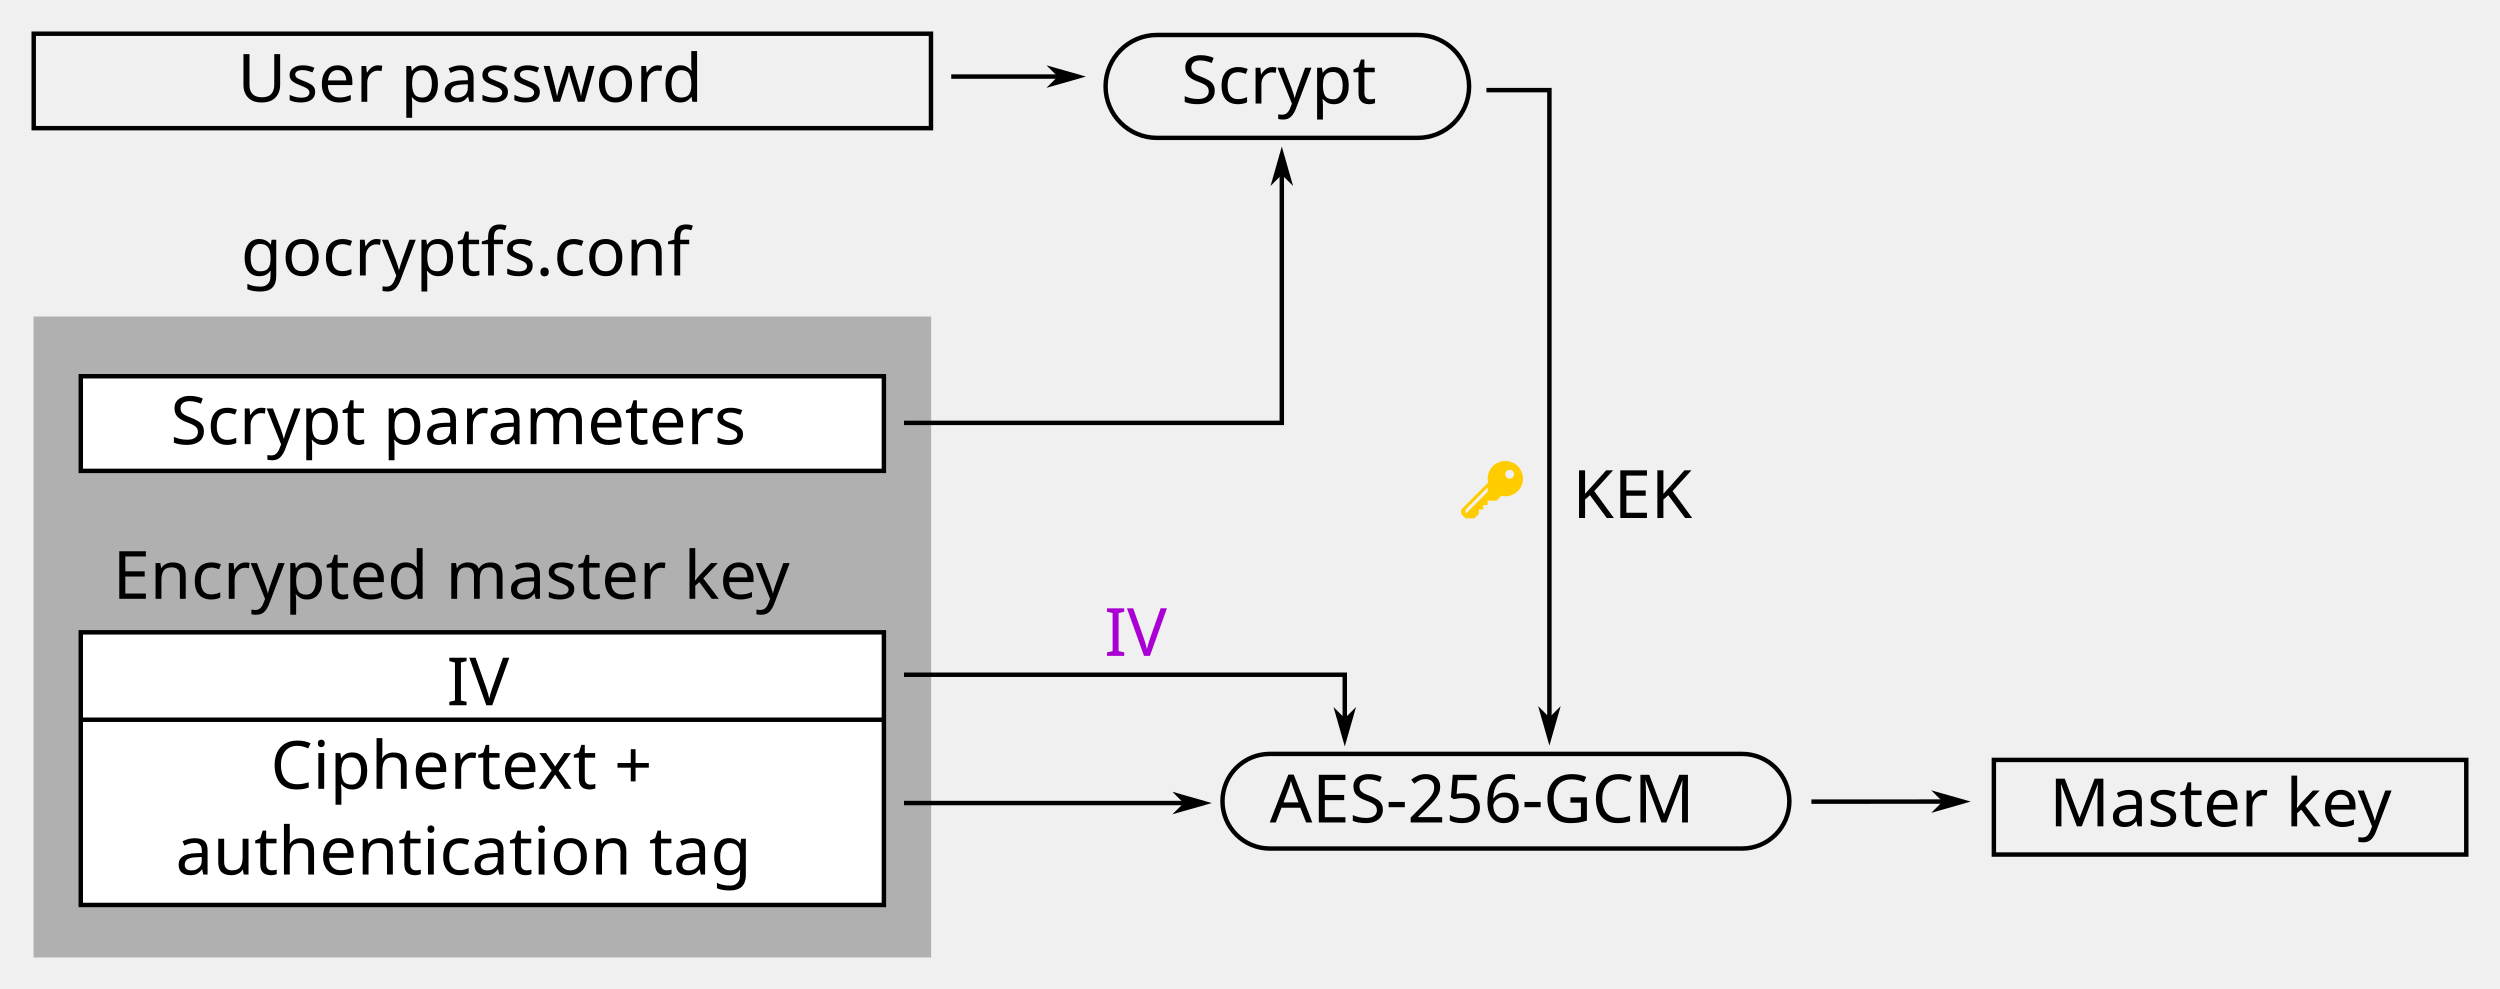
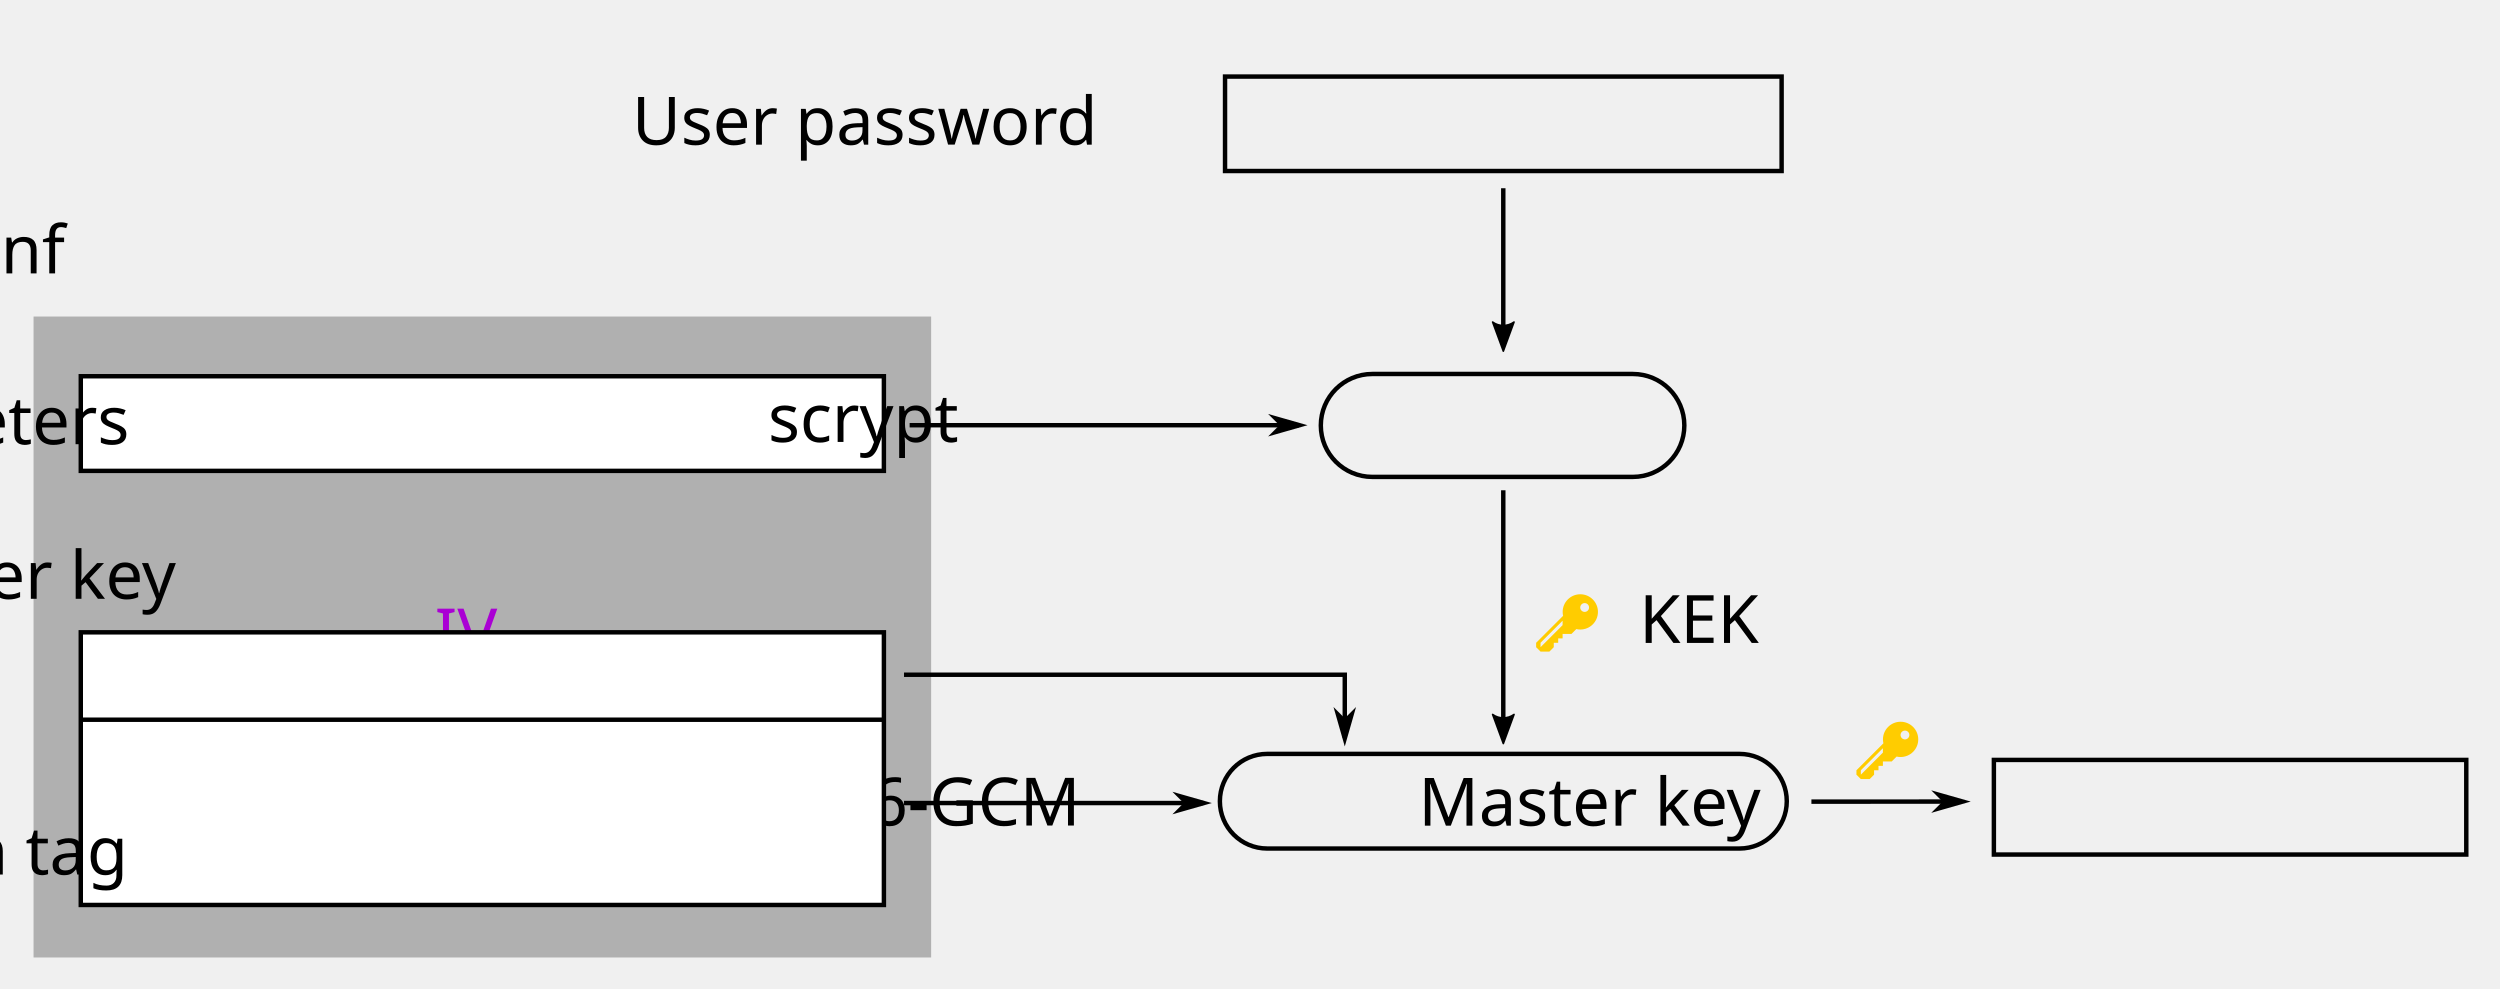
<svg xmlns="http://www.w3.org/2000/svg" width="158.817mm" height="62.826mm" viewBox="0 0 562.737 222.613" id="svg2" version="1.1">
  <defs id="defs4">
+     <marker orient="auto" refY="0.0" refX="0.0" id="marker4786" style="overflow:visible;">
+       <path id="path4512" d="M 0.0,0.0 L 5.0,-5.0 L -12.5,0.0 L 5.0,5.0 L 0.0,0.0 z " style="fill-rule:evenodd;stroke:#000000;stroke-width:1pt;stroke-opacity:0.996;fill:#000000;fill-opacity:1" transform="scale(0.4) rotate(180) translate(10,0)" />
+     </marker>
+     <marker orient="auto" refY="0.0" refX="0.0" id="marker4779" style="overflow:visible;">
+       <path id="path4777" style="fill-rule:evenodd;stroke-width:0.625;stroke-linejoin:round;stroke:#000000;stroke-opacity:0.996;fill:#000000;fill-opacity:1" d="M 8.719,4.034 L -2.207,0.016 L 8.719,-4.002 C 6.973,-1.63 6.983,1.616 8.719,4.034 z " transform="scale(0.6) rotate(180) translate(0,0)" />
+     </marker>
+     <marker orient="auto" refY="0.0" refX="0.0" id="Arrow2Mend" style="overflow:visible;">
+       <path id="path4530" style="fill-rule:evenodd;stroke-width:0.625;stroke-linejoin:round;stroke:#000000;stroke-opacity:0.996;fill:#000000;fill-opacity:1" d="M 8.719,4.034 L -2.207,0.016 L 8.719,-4.002 C 6.973,-1.63 6.983,1.616 8.719,4.034 z " transform="scale(0.6) rotate(180) translate(0,0)" />
+     </marker>
+     <marker orient="auto" refY="0.0" refX="0.0" id="Arrow1Lend" style="overflow:visible;">
+       <path id="path4506" d="M 0.0,0.0 L 5.0,-5.0 L -12.5,0.0 L 5.0,5.0 L 0.0,0.0 z " style="fill-rule:evenodd;stroke:#000000;stroke-width:1pt;stroke-opacity:0.996;fill:#000000;fill-opacity:1" transform="scale(0.8) rotate(180) translate(12.5,0)" />
+     </marker>
+     <marker orient="auto" refY="0.0" refX="0.0" id="marker4771" style="overflow:visible;">
+       <path id="path4769" style="fill-rule:evenodd;stroke-width:0.625;stroke-linejoin:round;stroke:#000000;stroke-opacity:0.996;fill:#000000;fill-opacity:1" d="M 8.719,4.034 L -2.207,0.016 L 8.719,-4.002 C 6.973,-1.63 6.983,1.616 8.719,4.034 z " transform="scale(0.3) rotate(180) translate(-2.3,0)" />
+     </marker>
+     <marker orient="auto" refY="0.0" refX="0.0" id="Arrow1Send" style="overflow:visible;">
+       <path id="path4518" d="M 0.0,0.0 L 5.0,-5.0 L -12.5,0.0 L 5.0,5.0 L 0.0,0.0 z " style="fill-rule:evenodd;stroke:#000000;stroke-width:1pt;stroke-opacity:0.996;fill:#000000;fill-opacity:1" transform="scale(0.2) rotate(180) translate(6,0)" />
+     </marker>
+     <marker orient="auto" refY="0.0" refX="0.0" id="Arrow2Send" style="overflow:visible;">
+       <path id="path4536" style="fill-rule:evenodd;stroke-width:0.625;stroke-linejoin:round;stroke:#000000;stroke-opacity:0.996;fill:#000000;fill-opacity:1" d="M 8.719,4.034 L -2.207,0.016 L 8.719,-4.002 C 6.973,-1.63 6.983,1.616 8.719,4.034 z " transform="scale(0.3) rotate(180) translate(-2.3,0)" />
+     </marker>
+     <marker style="overflow:visible" id="marker4497" refX="0" refY="0" orient="auto">
+       <path transform="matrix(-0.4,0,0,-0.4,-4,0)" style="fill:#000000;fill-opacity:1;fill-rule:evenodd;stroke:#000000;stroke-width:1pt;stroke-opacity:1" d="M 0,0 5,-5 -12.5,0 5,5 0,0 Z" id="path4495" />
+     </marker>
    <marker style="overflow:visible" id="marker13890" refX="0" refY="0" orient="auto">
      <path transform="matrix(-0.4,0,0,-0.4,-4,0)" style="fill:#000000;fill-opacity:1;fill-rule:evenodd;stroke:#000000;stroke-width:1pt;stroke-opacity:1" d="M 0,0 5,-5 -12.5,0 5,5 0,0 Z" id="path13892" />
    </marker>
    <marker orient="auto" refY="0" refX="0" id="marker13078" style="overflow:visible">
      <path id="path13080" d="M 0,0 5,-5 -12.5,0 5,5 0,0 Z" style="fill:#000000;fill-opacity:1;fill-rule:evenodd;stroke:#000000;stroke-width:1pt;stroke-opacity:1" transform="matrix(-0.4,0,0,-0.4,-4,0)" />
-     </marker>
-     <marker orient="auto" refY="0" refX="0" id="marker12104" style="overflow:visible">
-       <path id="path12106" d="M 0,0 5,-5 -12.5,0 5,5 0,0 Z" style="fill:#000000;fill-opacity:1;fill-rule:evenodd;stroke:#000000;stroke-width:1pt;stroke-opacity:1" transform="matrix(-0.4,0,0,-0.4,-4,0)" />
    </marker>
    <marker style="overflow:visible" id="marker11348" refX="0" refY="0" orient="auto">
      <path transform="matrix(-0.4,0,0,-0.4,-4,0)" style="fill:#000000;fill-opacity:1;fill-rule:evenodd;stroke:#000000;stroke-width:1pt;stroke-opacity:1" d="M 0,0 5,-5 -12.5,0 5,5 0,0 Z" id="path11350" />
    </marker>
    <marker orient="auto" refY="0" refX="0" id="Arrow1Mend" style="overflow:visible">
      <path id="path4311" d="M 0,0 5,-5 -12.5,0 5,5 0,0 Z" style="fill:#000000;fill-opacity:1;fill-rule:evenodd;stroke:#000000;stroke-width:1pt;stroke-opacity:1" transform="matrix(-0.4,0,0,-0.4,-4,0)" />
    </marker>
    <marker orient="auto" refY="0" refX="0" id="Arrow1Mend-9" style="overflow:visible">
      <path id="path4311-4" d="M 0,0 5,-5 -12.5,0 5,5 0,0 Z" style="fill:#000000;fill-opacity:1;fill-rule:evenodd;stroke:#000000;stroke-width:1pt;stroke-opacity:1" transform="matrix(-0.4,0,0,-0.4,-4,0)" />
    </marker>
    <marker orient="auto" refY="0" refX="0" id="Arrow1Mend-6" style="overflow:visible">
      <path id="path4311-6" d="M 0,0 5,-5 -12.5,0 5,5 0,0 Z" style="fill:#000000;fill-opacity:1;fill-rule:evenodd;stroke:#000000;stroke-width:1pt;stroke-opacity:1" transform="matrix(-0.4,0,0,-0.4,-4,0)" />
    </marker>
  </defs>
  <g id="layer1" transform="translate(-16.19607,70.38509)">
    <rect style="opacity:1;fill:#b0b0b0;fill-opacity:1;stroke:none;stroke-width:1;stroke-miterlimit:4;stroke-dasharray:none;stroke-dashoffset:0;stroke-opacity:1" id="rect4273" width="202.043" height="144.274" x="23.746" y="0.867" />
    <rect style="opacity:1;fill:#ffffff;fill-opacity:1;stroke:#000000;stroke-width:1;stroke-miterlimit:4;stroke-dasharray:none;stroke-dashoffset:0;stroke-opacity:1" id="rect4269" width="180.775" height="21.301" x="34.379" y="14.306" />
-     <text xml:space="preserve" style="font-style:normal;font-variant:normal;font-weight:bold;font-stretch:normal;font-size:90.104px;line-height:125%;font-family:Arial;-inkscape-font-specification:'Arial Bold';letter-spacing:67.728px;word-spacing:0px;fill:#000000;fill-opacity:1;stroke:none;stroke-width:1px;stroke-linecap:butt;stroke-linejoin:miter;stroke-opacity:1" x="70.482" y="-8.37" id="text4155" transform="scale(0.9992174,1.000783)">
-       <tspan id="tspan4157" x="70.482" y="-8.37" style="font-style:normal;font-variant:normal;font-weight:normal;font-stretch:normal;font-size:15.017px;font-family:sans-serif;-inkscape-font-specification:sans-serif;letter-spacing:0px">gocryptfs.conf</tspan>
+     <text xml:space="preserve" style="font-style:normal;font-variant:normal;font-weight:bold;font-stretch:normal;line-height:0%;font-family:Arial;-inkscape-font-specification:'Arial Bold';text-align:center;letter-spacing:67.728px;word-spacing:0px;text-anchor:middle;fill:#000000;fill-opacity:1;stroke:none;stroke-width:1px;stroke-linecap:butt;stroke-linejoin:miter;stroke-opacity:1" x="124.036" y="-8.844" id="text4155" transform="scale(0.9992174,1.000783)">
+       <tspan id="tspan4157" x="124.036" y="-8.844" style="font-style:normal;font-variant:normal;font-weight:normal;font-stretch:normal;font-size:15.017px;line-height:1.25;font-family:sans-serif;-inkscape-font-specification:sans-serif;text-align:center;letter-spacing:0px;text-anchor:middle">gocryptfs.conf</tspan>
    </text>
-     <text xml:space="preserve" style="font-style:normal;font-variant:normal;font-weight:bold;font-stretch:normal;font-size:90.104px;line-height:125%;font-family:Arial;-inkscape-font-specification:'Arial Bold';letter-spacing:67.728px;word-spacing:0px;fill:#000000;fill-opacity:1;stroke:none;stroke-width:1px;stroke-linecap:butt;stroke-linejoin:miter;stroke-opacity:1" x="69.708" y="-47.438" id="text4155-8" transform="scale(0.9992174,1.000783)">
-       <tspan id="tspan4157-1" x="69.708" y="-47.438" style="font-style:normal;font-variant:normal;font-weight:normal;font-stretch:normal;font-size:15.017px;font-family:sans-serif;-inkscape-font-specification:sans-serif;letter-spacing:0px">User password</tspan>
+     <text xml:space="preserve" style="font-style:normal;font-variant:normal;font-weight:bold;font-stretch:normal;line-height:0%;font-family:Arial;-inkscape-font-specification:'Arial Bold';text-align:center;letter-spacing:67.728px;word-spacing:0px;text-anchor:middle;fill:#000000;fill-opacity:1;stroke:none;stroke-width:1px;stroke-linecap:butt;stroke-linejoin:miter;stroke-opacity:1" x="354.81" y="-37.796" id="text4155-8" transform="scale(0.9992174,1.000783)">
+       <tspan id="tspan4157-1" x="354.81" y="-37.796" style="font-style:normal;font-variant:normal;font-weight:normal;font-stretch:normal;font-size:15.017px;line-height:1.25;font-family:sans-serif;-inkscape-font-specification:sans-serif;text-align:center;letter-spacing:0px;text-anchor:middle">User password</tspan>
    </text>
-     <text xml:space="preserve" style="font-style:normal;font-variant:normal;font-weight:bold;font-stretch:normal;font-size:90.104px;line-height:125%;font-family:Arial;-inkscape-font-specification:'Arial Bold';letter-spacing:67.728px;word-spacing:0px;fill:#000000;fill-opacity:1;stroke:none;stroke-width:1px;stroke-linecap:butt;stroke-linejoin:miter;stroke-opacity:1" x="54.611" y="29.584" id="text4155-88-4" transform="scale(0.9992174,1.000783)">
-       <tspan id="tspan4157-9-8" x="54.611" y="29.584" style="font-style:normal;font-variant:normal;font-weight:normal;font-stretch:normal;font-size:15.017px;font-family:sans-serif;-inkscape-font-specification:sans-serif;letter-spacing:0px">Scrypt parameters</tspan>
+     <text xml:space="preserve" style="font-style:normal;font-variant:normal;font-weight:bold;font-stretch:normal;line-height:0%;font-family:Arial;-inkscape-font-specification:'Arial Bold';text-align:center;letter-spacing:67.728px;word-spacing:0px;text-anchor:middle;fill:#000000;fill-opacity:1;stroke:none;stroke-width:1px;stroke-linecap:butt;stroke-linejoin:miter;stroke-opacity:1" x="124.828" y="29.584" id="text4155-88-4" transform="scale(0.9992174,1.000783)">
+       <tspan id="tspan4157-9-8" x="124.828" y="29.584" style="font-style:normal;font-variant:normal;font-weight:normal;font-stretch:normal;font-size:15.017px;line-height:1.25;font-family:sans-serif;-inkscape-font-specification:sans-serif;text-align:center;letter-spacing:0px;text-anchor:middle">scrypt parameters</tspan>
    </text>
-     <rect style="opacity:1;fill:none;fill-opacity:1;stroke:#000000;stroke-width:1;stroke-miterlimit:4;stroke-dasharray:none;stroke-dashoffset:0;stroke-opacity:1" id="rect4271" width="201.969" height="21.26" x="23.783" y="-62.798" />
-     <rect style="opacity:1;fill:none;fill-opacity:1;stroke:#000000;stroke-width:1;stroke-miterlimit:4;stroke-dasharray:none;stroke-dashoffset:0;stroke-opacity:1" id="rect3336-9-4-2" width="81.826" height="23.165" x="265.056" y="-62.515" ry="11.582" />
-     <text xml:space="preserve" style="font-style:normal;font-variant:normal;font-weight:bold;font-stretch:normal;font-size:90.104px;line-height:125%;font-family:Arial;-inkscape-font-specification:'Arial Bold';letter-spacing:67.728px;word-spacing:0px;fill:#000000;fill-opacity:1;stroke:none;stroke-width:1px;stroke-linecap:butt;stroke-linejoin:miter;stroke-opacity:1" x="282.32" y="-47.05" id="text4155-6-5-7" transform="scale(0.9992174,1.000783)">
-       <tspan id="tspan4157-3-0-7" x="282.32" y="-47.05" style="font-style:normal;font-variant:normal;font-weight:normal;font-stretch:normal;font-size:15.017px;font-family:sans-serif;-inkscape-font-specification:sans-serif;letter-spacing:0px">Scrypt</tspan>
+     <rect style="opacity:1;fill:none;fill-opacity:1;stroke:#000000;stroke-width:1;stroke-miterlimit:4;stroke-dasharray:none;stroke-dashoffset:0;stroke-opacity:1" id="rect4271" width="125.284" height="21.26" x="291.945" y="-53.15" />
+     <rect style="opacity:1;fill:none;fill-opacity:1;stroke:#000000;stroke-width:1;stroke-miterlimit:4;stroke-dasharray:none;stroke-dashoffset:0;stroke-opacity:1" id="rect3336-9-4-2" width="81.826" height="23.165" x="313.505" y="13.798" ry="11.582" />
+     <text xml:space="preserve" style="font-style:normal;font-variant:normal;font-weight:bold;font-stretch:normal;line-height:0%;font-family:Arial;-inkscape-font-specification:'Arial Bold';text-align:center;letter-spacing:67.728px;word-spacing:0px;text-anchor:middle;fill:#000000;fill-opacity:1;stroke:none;stroke-width:1px;stroke-linecap:butt;stroke-linejoin:miter;stroke-opacity:1" x="354.472" y="29.071" id="text4155-6-5-7" transform="scale(0.9992174,1.000783)">
+       <tspan id="tspan4157-3-0-7" x="354.472" y="29.071" style="font-style:normal;font-variant:normal;font-weight:normal;font-stretch:normal;font-size:15.017px;line-height:1.25;font-family:sans-serif;-inkscape-font-specification:sans-serif;text-align:center;letter-spacing:0px;text-anchor:middle">scrypt</tspan>
    </text>
-     <rect style="opacity:1;fill:none;fill-opacity:1;stroke:#000000;stroke-width:1;stroke-miterlimit:4;stroke-dasharray:none;stroke-dashoffset:0;stroke-opacity:1" id="rect3336-9-4-2-0" width="127.606" height="21.301" x="291.369" y="99.315" ry="10.65" />
-     <text xml:space="preserve" style="font-style:normal;font-variant:normal;font-weight:bold;font-stretch:normal;font-size:90.104px;line-height:125%;font-family:Arial;-inkscape-font-specification:'Arial Bold';letter-spacing:67.728px;word-spacing:0px;fill:#000000;fill-opacity:1;stroke:none;stroke-width:1px;stroke-linecap:butt;stroke-linejoin:miter;stroke-opacity:1" x="302.248" y="114.653" id="text4155-6-5-7-9" transform="scale(0.9992174,1.000783)">
-       <tspan id="tspan4157-3-0-7-6" x="302.248" y="114.653" style="font-style:normal;font-variant:normal;font-weight:normal;font-stretch:normal;font-size:15.017px;font-family:sans-serif;-inkscape-font-specification:sans-serif;letter-spacing:0px">AES-256-GCM</tspan>
+     <rect style="opacity:1;fill:none;fill-opacity:1;stroke:#000000;stroke-width:1;stroke-miterlimit:4;stroke-dasharray:none;stroke-dashoffset:0;stroke-opacity:1" id="rect3336-9-4-2-0" width="127.606" height="21.301" x="290.784" y="99.315" ry="10.65" />
+     <text xml:space="preserve" style="font-style:normal;font-variant:normal;font-weight:bold;font-stretch:normal;line-height:0%;font-family:Arial;-inkscape-font-specification:'Arial Bold';text-align:center;letter-spacing:67.728px;word-spacing:0px;text-anchor:middle;fill:#000000;fill-opacity:1;stroke:none;stroke-width:1px;stroke-linecap:butt;stroke-linejoin:miter;stroke-opacity:1" x="355.543" y="115.346" id="text4155-6-5-7-9" transform="scale(0.9992174,1.000783)">
+       <tspan id="tspan4157-3-0-7-6" x="355.543" y="115.346" style="font-style:normal;font-variant:normal;font-weight:normal;font-stretch:normal;font-size:15.017px;line-height:1.25;font-family:sans-serif;-inkscape-font-specification:sans-serif;text-align:center;letter-spacing:0px;text-anchor:middle">AES-256-GCM</tspan>
    </text>
-     <text xml:space="preserve" style="font-style:normal;font-variant:normal;font-weight:bold;font-stretch:normal;font-size:90.104px;line-height:125%;font-family:Arial;-inkscape-font-specification:'Arial Bold';letter-spacing:67.728px;word-spacing:0px;fill:#000000;fill-opacity:1;stroke:none;stroke-width:1px;stroke-linecap:butt;stroke-linejoin:miter;stroke-opacity:1" x="477.883" y="115.522" id="text4155-8-2" transform="scale(0.9992174,1.000783)">
-       <tspan id="tspan4157-1-2" x="477.883" y="115.522" style="font-style:normal;font-variant:normal;font-weight:normal;font-stretch:normal;font-size:15.017px;font-family:sans-serif;-inkscape-font-specification:sans-serif;letter-spacing:0px">Master key</tspan>
+     <text xml:space="preserve" style="font-style:normal;font-variant:normal;font-weight:bold;font-stretch:normal;line-height:0%;font-family:Arial;-inkscape-font-specification:'Arial Bold';text-align:center;letter-spacing:67.728px;word-spacing:0px;text-anchor:middle;fill:#000000;fill-opacity:1;stroke:none;stroke-width:1px;stroke-linecap:butt;stroke-linejoin:miter;stroke-opacity:1" x="518.07" y="115.378" id="text4155-8-2" transform="scale(0.9992174,1.000783)">
+       <tspan id="tspan4157-1-2" x="518.07" y="115.378" style="font-style:normal;font-variant:normal;font-weight:normal;font-stretch:normal;font-size:15.017px;line-height:1.25;font-family:sans-serif;-inkscape-font-specification:sans-serif;text-align:center;letter-spacing:0px;text-anchor:middle">Master key</tspan>
    </text>
    <rect style="opacity:1;fill:none;fill-opacity:1;stroke:#000000;stroke-width:1;stroke-miterlimit:4;stroke-dasharray:none;stroke-dashoffset:0;stroke-opacity:1" id="rect4271-4" width="106.338" height="21.301" x="465.008" y="100.671" />
    <path style="opacity:1;fill:none;fill-opacity:1;stroke:#000000;stroke-width:1;stroke-miterlimit:4;stroke-dasharray:none;stroke-dashoffset:0;stroke-opacity:1;marker-end:url(#Arrow1Mend-6)" d="m 423.935,110.06 33.891,-0.015" id="path4296-2" />
-     <path d="m 355.039,33.38 c -2.193,0 -3.971,1.778 -3.971,3.971 0,0.304 0.034,0.599 0.099,0.883 l -6.07,6.069 0,0.993 0.993,0.993 1.986,0 0.993,-0.993 0,-0.993 0.993,0 0,-0.993 0.993,0 0,-0.993 1.986,0 1.098,-1.098 c 0.29,0.067 0.591,0.102 0.901,0.102 2.193,0 3.971,-1.778 3.971,-3.971 0,-2.193 -1.779,-3.97 -3.971,-3.97 z m -3.985,6.951 -4.964,4.964 0,-0.993 4.964,-4.964 0,0.993 z m 4.964,-2.978 c -0.548,0 -0.993,-0.445 -0.993,-0.993 0,-0.548 0.445,-0.993 0.993,-0.993 0.548,0 0.993,0.445 0.993,0.993 0,0.548 -0.445,0.993 -0.993,0.993 z" id="path7910" style="fill:#ffcc00;fill-opacity:1;stroke:none;stroke-opacity:1" />
-     <text xml:space="preserve" style="font-style:normal;font-variant:normal;font-weight:bold;font-stretch:normal;font-size:90.018px;line-height:125%;font-family:Arial;-inkscape-font-specification:'Arial Bold';letter-spacing:67.663px;word-spacing:0px;fill:#aa00d4;fill-opacity:1;stroke:none;stroke-width:1px;stroke-linecap:butt;stroke-linejoin:miter;stroke-opacity:1" x="264.693" y="77.401" id="text4155-88-3-5-0" transform="matrix(1.000197,-5.3086121e-4,5.3064318e-4,0.9998028,0,0)">
-       <tspan id="tspan4157-9-7-3-8" x="264.693" y="77.401" style="font-style:normal;font-variant:normal;font-weight:normal;font-stretch:normal;font-size:15.003px;font-family:sans-serif;-inkscape-font-specification:sans-serif;letter-spacing:0px;fill:#aa00d4">IV</tspan>
+     <path d="m 371.914,63.38 c -2.193,0 -3.971,1.778 -3.971,3.971 0,0.304 0.034,0.599 0.099,0.883 l -6.07,6.069 v 0.993 l 0.993,0.993 h 1.986 l 0.993,-0.993 v -0.993 h 0.993 v -0.993 h 0.993 v -0.993 h 1.986 l 1.098,-1.098 c 0.29,0.067 0.591,0.102 0.901,0.102 2.193,0 3.971,-1.778 3.971,-3.971 0,-2.193 -1.779,-3.97 -3.971,-3.97 z m -3.985,6.951 -4.964,4.964 v -0.993 l 4.964,-4.964 z m 4.964,-2.978 c -0.548,0 -0.993,-0.445 -0.993,-0.993 0,-0.548 0.445,-0.993 0.993,-0.993 0.548,0 0.993,0.445 0.993,0.993 0,0.548 -0.445,0.993 -0.993,0.993 z" id="path7910" style="fill:#ffcc00;fill-opacity:1;stroke:none;stroke-opacity:1" />
+     <text xml:space="preserve" style="font-style:normal;font-variant:normal;font-weight:bold;font-stretch:normal;line-height:0%;font-family:Arial;-inkscape-font-specification:'Arial Bold';letter-spacing:67.663px;word-spacing:0px;fill:#aa00d4;fill-opacity:1;stroke:none;stroke-width:1px;stroke-linecap:butt;stroke-linejoin:miter;stroke-opacity:1;text-anchor:middle;text-align:center;" x="271.238" y="77.401" id="text4155-88-3-5-0" transform="matrix(1.000197,-5.3086121e-4,5.3064318e-4,0.9998028,0,0)">
+       <tspan id="tspan4157-9-7-3-8" x="264.693" y="77.401" style="font-style:normal;font-variant:normal;font-weight:normal;font-stretch:normal;font-size:15.003px;line-height:1.25;font-family:sans-serif;-inkscape-font-specification:sans-serif;letter-spacing:0px;fill:#aa00d4;text-anchor:middle;text-align:center;">IV</tspan>
    </text>
    <rect style="opacity:1;fill:#ffffff;fill-opacity:1;stroke:#000000;stroke-width:1;stroke-miterlimit:4;stroke-dasharray:none;stroke-dashoffset:0;stroke-opacity:1" id="rect4269-7" width="180.78" height="61.371" x="34.377" y="71.949" />
-     <text xml:space="preserve" style="font-style:normal;font-variant:normal;font-weight:bold;font-stretch:normal;font-size:90.018px;line-height:125%;font-family:Arial;-inkscape-font-specification:'Arial Bold';letter-spacing:67.663px;word-spacing:0px;fill:#000000;fill-opacity:1;stroke:none;stroke-width:1px;stroke-linecap:butt;stroke-linejoin:miter;stroke-opacity:1" x="41.581" y="64.413" id="text4155-88-4-5" transform="scale(1.000197,0.9998029)">
-       <tspan id="tspan4157-9-8-2" x="41.581" y="64.413" style="font-style:normal;font-variant:normal;font-weight:normal;font-stretch:normal;font-size:15.003px;font-family:sans-serif;-inkscape-font-specification:sans-serif;letter-spacing:0px">Encrypted master key</tspan>
+     <text xml:space="preserve" style="font-style:normal;font-variant:normal;font-weight:bold;font-stretch:normal;line-height:0%;font-family:Arial;-inkscape-font-specification:'Arial Bold';text-align:center;letter-spacing:67.663px;word-spacing:0px;text-anchor:middle;fill:#000000;fill-opacity:1;stroke:none;stroke-width:1px;stroke-linecap:butt;stroke-linejoin:miter;stroke-opacity:1" x="123.27" y="64.413" id="text4155-88-4-5" transform="scale(1.000197,0.9998029)">
+       <tspan id="tspan4157-9-8-2" x="123.27" y="64.413" style="font-style:normal;font-variant:normal;font-weight:normal;font-stretch:normal;font-size:15.003px;line-height:1.25;font-family:sans-serif;-inkscape-font-specification:sans-serif;text-align:center;letter-spacing:0px;text-anchor:middle">Encrypted master key</tspan>
    </text>
-     <text xml:space="preserve" style="font-style:normal;font-variant:normal;font-weight:bold;font-stretch:normal;font-size:90.018px;line-height:125%;font-family:Arial;-inkscape-font-specification:'Arial Bold';letter-spacing:67.663px;word-spacing:0px;fill:#000000;fill-opacity:1;stroke:none;stroke-width:1px;stroke-linecap:butt;stroke-linejoin:miter;stroke-opacity:1" x="116.724" y="88.382" id="text4155-88-3-5" transform="scale(1.000197,0.9998029)">
-       <tspan id="tspan4157-9-7-3" x="116.724" y="88.382" style="font-style:normal;font-variant:normal;font-weight:normal;font-stretch:normal;font-size:15.003px;font-family:sans-serif;-inkscape-font-specification:sans-serif;letter-spacing:0px">IV</tspan>
+     <text xml:space="preserve" style="font-style:normal;font-variant:normal;font-weight:bold;font-stretch:normal;line-height:0%;font-family:Arial;-inkscape-font-specification:'Arial Bold';letter-spacing:67.663px;word-spacing:0px;fill:#000000;fill-opacity:1;stroke:none;stroke-width:1px;stroke-linecap:butt;stroke-linejoin:miter;stroke-opacity:1;text-anchor:middle;text-align:center;" x="123.27" y="88.382" id="text4155-88-3-5" transform="scale(1.000197,0.9998029)">
+       <tspan id="tspan4157-9-7-3" x="116.724" y="88.382" style="font-style:normal;font-variant:normal;font-weight:normal;font-stretch:normal;font-size:15.003px;line-height:1.25;font-family:sans-serif;-inkscape-font-specification:sans-serif;letter-spacing:0px;text-anchor:middle;text-align:center;">IV</tspan>
    </text>
-     <text xml:space="preserve" style="font-style:normal;font-variant:normal;font-weight:bold;font-stretch:normal;font-size:90.018px;line-height:125%;font-family:Arial;-inkscape-font-specification:'Arial Bold';letter-spacing:67.663px;word-spacing:0px;fill:#000000;fill-opacity:1;stroke:none;stroke-width:1px;stroke-linecap:butt;stroke-linejoin:miter;stroke-opacity:1" x="55.702" y="126.487" id="text4155-88-3-5-2" transform="scale(1.000197,0.9998029)">
-       <tspan id="tspan4157-9-7-3-1" x="55.702" y="126.487" style="font-style:normal;font-variant:normal;font-weight:normal;font-stretch:normal;font-size:15.003px;font-family:sans-serif;-inkscape-font-specification:sans-serif;letter-spacing:0px">authentication tag</tspan>
+     <text xml:space="preserve" style="font-style:normal;font-variant:normal;font-weight:bold;font-stretch:normal;line-height:0%;font-family:Arial;-inkscape-font-specification:'Arial Bold';text-align:center;letter-spacing:67.663px;word-spacing:0px;text-anchor:middle;fill:#000000;fill-opacity:1;stroke:none;stroke-width:1px;stroke-linecap:butt;stroke-linejoin:miter;stroke-opacity:1" x="123.841" y="126.487" id="text4155-88-3-5-2" transform="scale(1.000197,0.9998029)">
+       <tspan id="tspan4157-9-7-3-1" x="123.841" y="126.487" style="font-style:normal;font-variant:normal;font-weight:normal;font-stretch:normal;font-size:15.003px;line-height:1.25;font-family:sans-serif;-inkscape-font-specification:sans-serif;text-align:center;letter-spacing:0px;text-anchor:middle">authentication tag</tspan>
    </text>
-     <text xml:space="preserve" style="font-style:normal;font-variant:normal;font-weight:bold;font-stretch:normal;font-size:90.018px;line-height:125%;font-family:Arial;-inkscape-font-specification:'Arial Bold';letter-spacing:67.663px;word-spacing:0px;fill:#000000;fill-opacity:1;stroke:none;stroke-width:1px;stroke-linecap:butt;stroke-linejoin:miter;stroke-opacity:1" x="77.074" y="107.19" id="text4155-88-3-5-5" transform="scale(1.000197,0.9998029)">
-       <tspan id="tspan4157-9-7-3-11" x="77.074" y="107.19" style="font-style:normal;font-variant:normal;font-weight:normal;font-stretch:normal;font-size:15.003px;font-family:sans-serif;-inkscape-font-specification:sans-serif;letter-spacing:0px">Ciphertext +</tspan>
-       <tspan x="77.074" y="125.944" style="font-style:normal;font-variant:normal;font-weight:normal;font-stretch:normal;font-size:15.003px;font-family:sans-serif;-inkscape-font-specification:sans-serif;letter-spacing:0px" id="tspan10041" />
+     <text xml:space="preserve" style="font-style:normal;font-variant:normal;font-weight:bold;font-stretch:normal;line-height:0%;font-family:Arial;-inkscape-font-specification:'Arial Bold';text-align:center;letter-spacing:67.663px;word-spacing:0px;text-anchor:middle;fill:#000000;fill-opacity:1;stroke:none;stroke-width:1px;stroke-linecap:butt;stroke-linejoin:miter;stroke-opacity:1" x="124.321" y="107.19" id="text4155-88-3-5-5" transform="scale(1.000197,0.9998029)">
+       <tspan id="tspan4157-9-7-3-11" x="124.321" y="107.19" style="font-style:normal;font-variant:normal;font-weight:normal;font-stretch:normal;font-size:15.003px;line-height:1.25;font-family:sans-serif;-inkscape-font-specification:sans-serif;text-align:center;letter-spacing:0px;text-anchor:middle">Ciphertext +</tspan>
+       <tspan x="126.709" y="125.944" style="font-style:normal;font-variant:normal;font-weight:normal;font-stretch:normal;font-size:15.003px;line-height:1.25;font-family:sans-serif;-inkscape-font-specification:sans-serif;text-align:center;letter-spacing:0px;text-anchor:middle" id="tspan10041"> </tspan>
    </text>
    <path style="opacity:1;fill:none;fill-opacity:1;stroke:#000000;stroke-width:1;stroke-miterlimit:4;stroke-dasharray:none;stroke-dashoffset:0;stroke-opacity:1" d="m 34.413,91.621 180.709,0" id="path10326" />
    <path style="opacity:1;fill:none;fill-opacity:1;stroke:#000000;stroke-width:1;stroke-miterlimit:4;stroke-dasharray:none;stroke-dashoffset:0;stroke-opacity:1;marker-end:url(#marker11348)" d="m 219.685,110.376 67.323,0" id="path11340" />
-     <path style="opacity:1;fill:none;fill-opacity:1;stroke:#000000;stroke-width:1;stroke-miterlimit:4;stroke-dasharray:none;stroke-dashoffset:0;stroke-opacity:1;marker-end:url(#marker12104)" d="m 350.787,-50.101 14.173,0 0,145.578" id="path12096" />
-     <text xml:space="preserve" style="font-style:normal;font-variant:normal;font-weight:bold;font-stretch:normal;font-size:90.104px;line-height:125%;font-family:Arial;-inkscape-font-specification:'Arial Bold';letter-spacing:67.728px;word-spacing:0px;fill:#000000;fill-opacity:1;stroke:none;stroke-width:1px;stroke-linecap:butt;stroke-linejoin:miter;stroke-opacity:1" x="370.469" y="46.177" id="text4155-6-5-7-91" transform="scale(0.9992174,1.000783)">
-       <tspan id="tspan4157-3-0-7-1" x="370.469" y="46.177" style="font-style:normal;font-variant:normal;font-weight:normal;font-stretch:normal;font-size:15.017px;font-family:sans-serif;-inkscape-font-specification:sans-serif;letter-spacing:0px">KEK</tspan>
+     <text xml:space="preserve" style="font-style:normal;font-variant:normal;font-weight:bold;font-stretch:normal;line-height:0%;font-family:Arial;-inkscape-font-specification:'Arial Bold';letter-spacing:67.728px;word-spacing:0px;fill:#000000;fill-opacity:1;stroke:none;stroke-width:1px;stroke-linecap:butt;stroke-linejoin:miter;stroke-opacity:1" x="385.481" y="74.28" id="text4155-6-5-7-91" transform="scale(0.9992174,1.000783)">
+       <tspan id="tspan4157-3-0-7-1" x="385.481" y="74.28" style="font-style:normal;font-variant:normal;font-weight:normal;font-stretch:normal;font-size:15.017px;line-height:1.25;font-family:sans-serif;-inkscape-font-specification:sans-serif;letter-spacing:0px">KEK</tspan>
    </text>
-     <path style="opacity:1;fill:none;fill-opacity:1;stroke:#000000;stroke-width:1;stroke-miterlimit:4;stroke-dasharray:none;stroke-dashoffset:0;stroke-opacity:1;marker-end:url(#marker13078)" d="m 219.685,81.496 99.213,0 0,14.173" id="path13070" />
-     <path style="opacity:1;fill:none;fill-opacity:1;stroke:#000000;stroke-width:1;stroke-miterlimit:4;stroke-dasharray:none;stroke-dashoffset:0;stroke-opacity:1;marker-end:url(#marker13890);marker-mid:" d="m 230.315,-53.15 28.346,0" id="path13880" />
-     <path style="opacity:1;fill:none;fill-opacity:1;stroke:#000000;stroke-width:1;stroke-miterlimit:4;stroke-dasharray:none;stroke-dashoffset:0;stroke-opacity:1;marker-end:url(#marker13078);marker-mid:" d="m 219.685,24.803 85.039,0 0,-60.236" id="path13882" />
+     <path style="opacity:1;fill:none;fill-opacity:1;stroke:#000000;stroke-width:0.999;stroke-miterlimit:4;stroke-dasharray:none;stroke-dashoffset:0;stroke-opacity:1;marker-end:url(#marker13078)" d="m 219.685,81.496 99.213,0 0,14.173" id="path13070" />
+     <path style="fill:#000000;stroke:#000000;stroke-width:0.999;stroke-miterlimit:4;stroke-dasharray:none;stroke-opacity:0.996;marker-end:url(#marker4779)" d="M 354.577,-28.014 V 7.333" id="path4499" />
+     <path style="fill:#000000;stroke:#000000;stroke-width:0.999;stroke-miterlimit:4;stroke-dasharray:none;stroke-opacity:0.996;marker-end:url(#Arrow2Mend)" d="M 354.577,39.973 V 95.662" id="path4501" />
+     <path style="fill:#000000;stroke:#000000;stroke-width:0.999;stroke-miterlimit:4;stroke-dasharray:none;stroke-opacity:0.996;marker-end:url(#marker4786)" d="m 220.95,25.328 h 87.602" id="path4783" />
+     <path d="m 444.012,92.077 c -2.193,0 -3.971,1.778 -3.971,3.971 0,0.304 0.034,0.599 0.099,0.883 l -6.07,6.069 v 0.993 l 0.993,0.993 h 1.986 l 0.993,-0.993 v -0.993 h 0.993 v -0.993 h 0.993 v -0.993 h 1.986 l 1.098,-1.098 c 0.29,0.067 0.591,0.102 0.901,0.102 2.193,0 3.971,-1.778 3.971,-3.971 0,-2.193 -1.779,-3.97 -3.971,-3.97 z m -3.985,6.951 -4.964,4.964 v -0.993 l 4.964,-4.964 z m 4.964,-2.978 c -0.548,0 -0.993,-0.445 -0.993,-0.993 0,-0.548 0.445,-0.993 0.993,-0.993 0.548,0 0.993,0.445 0.993,0.993 0,0.548 -0.445,0.993 -0.993,0.993 z" id="path7910-1" style="fill:#ffcc00;fill-opacity:1;stroke:none;stroke-width:1;stroke-opacity:1" />
  </g>
</svg>
